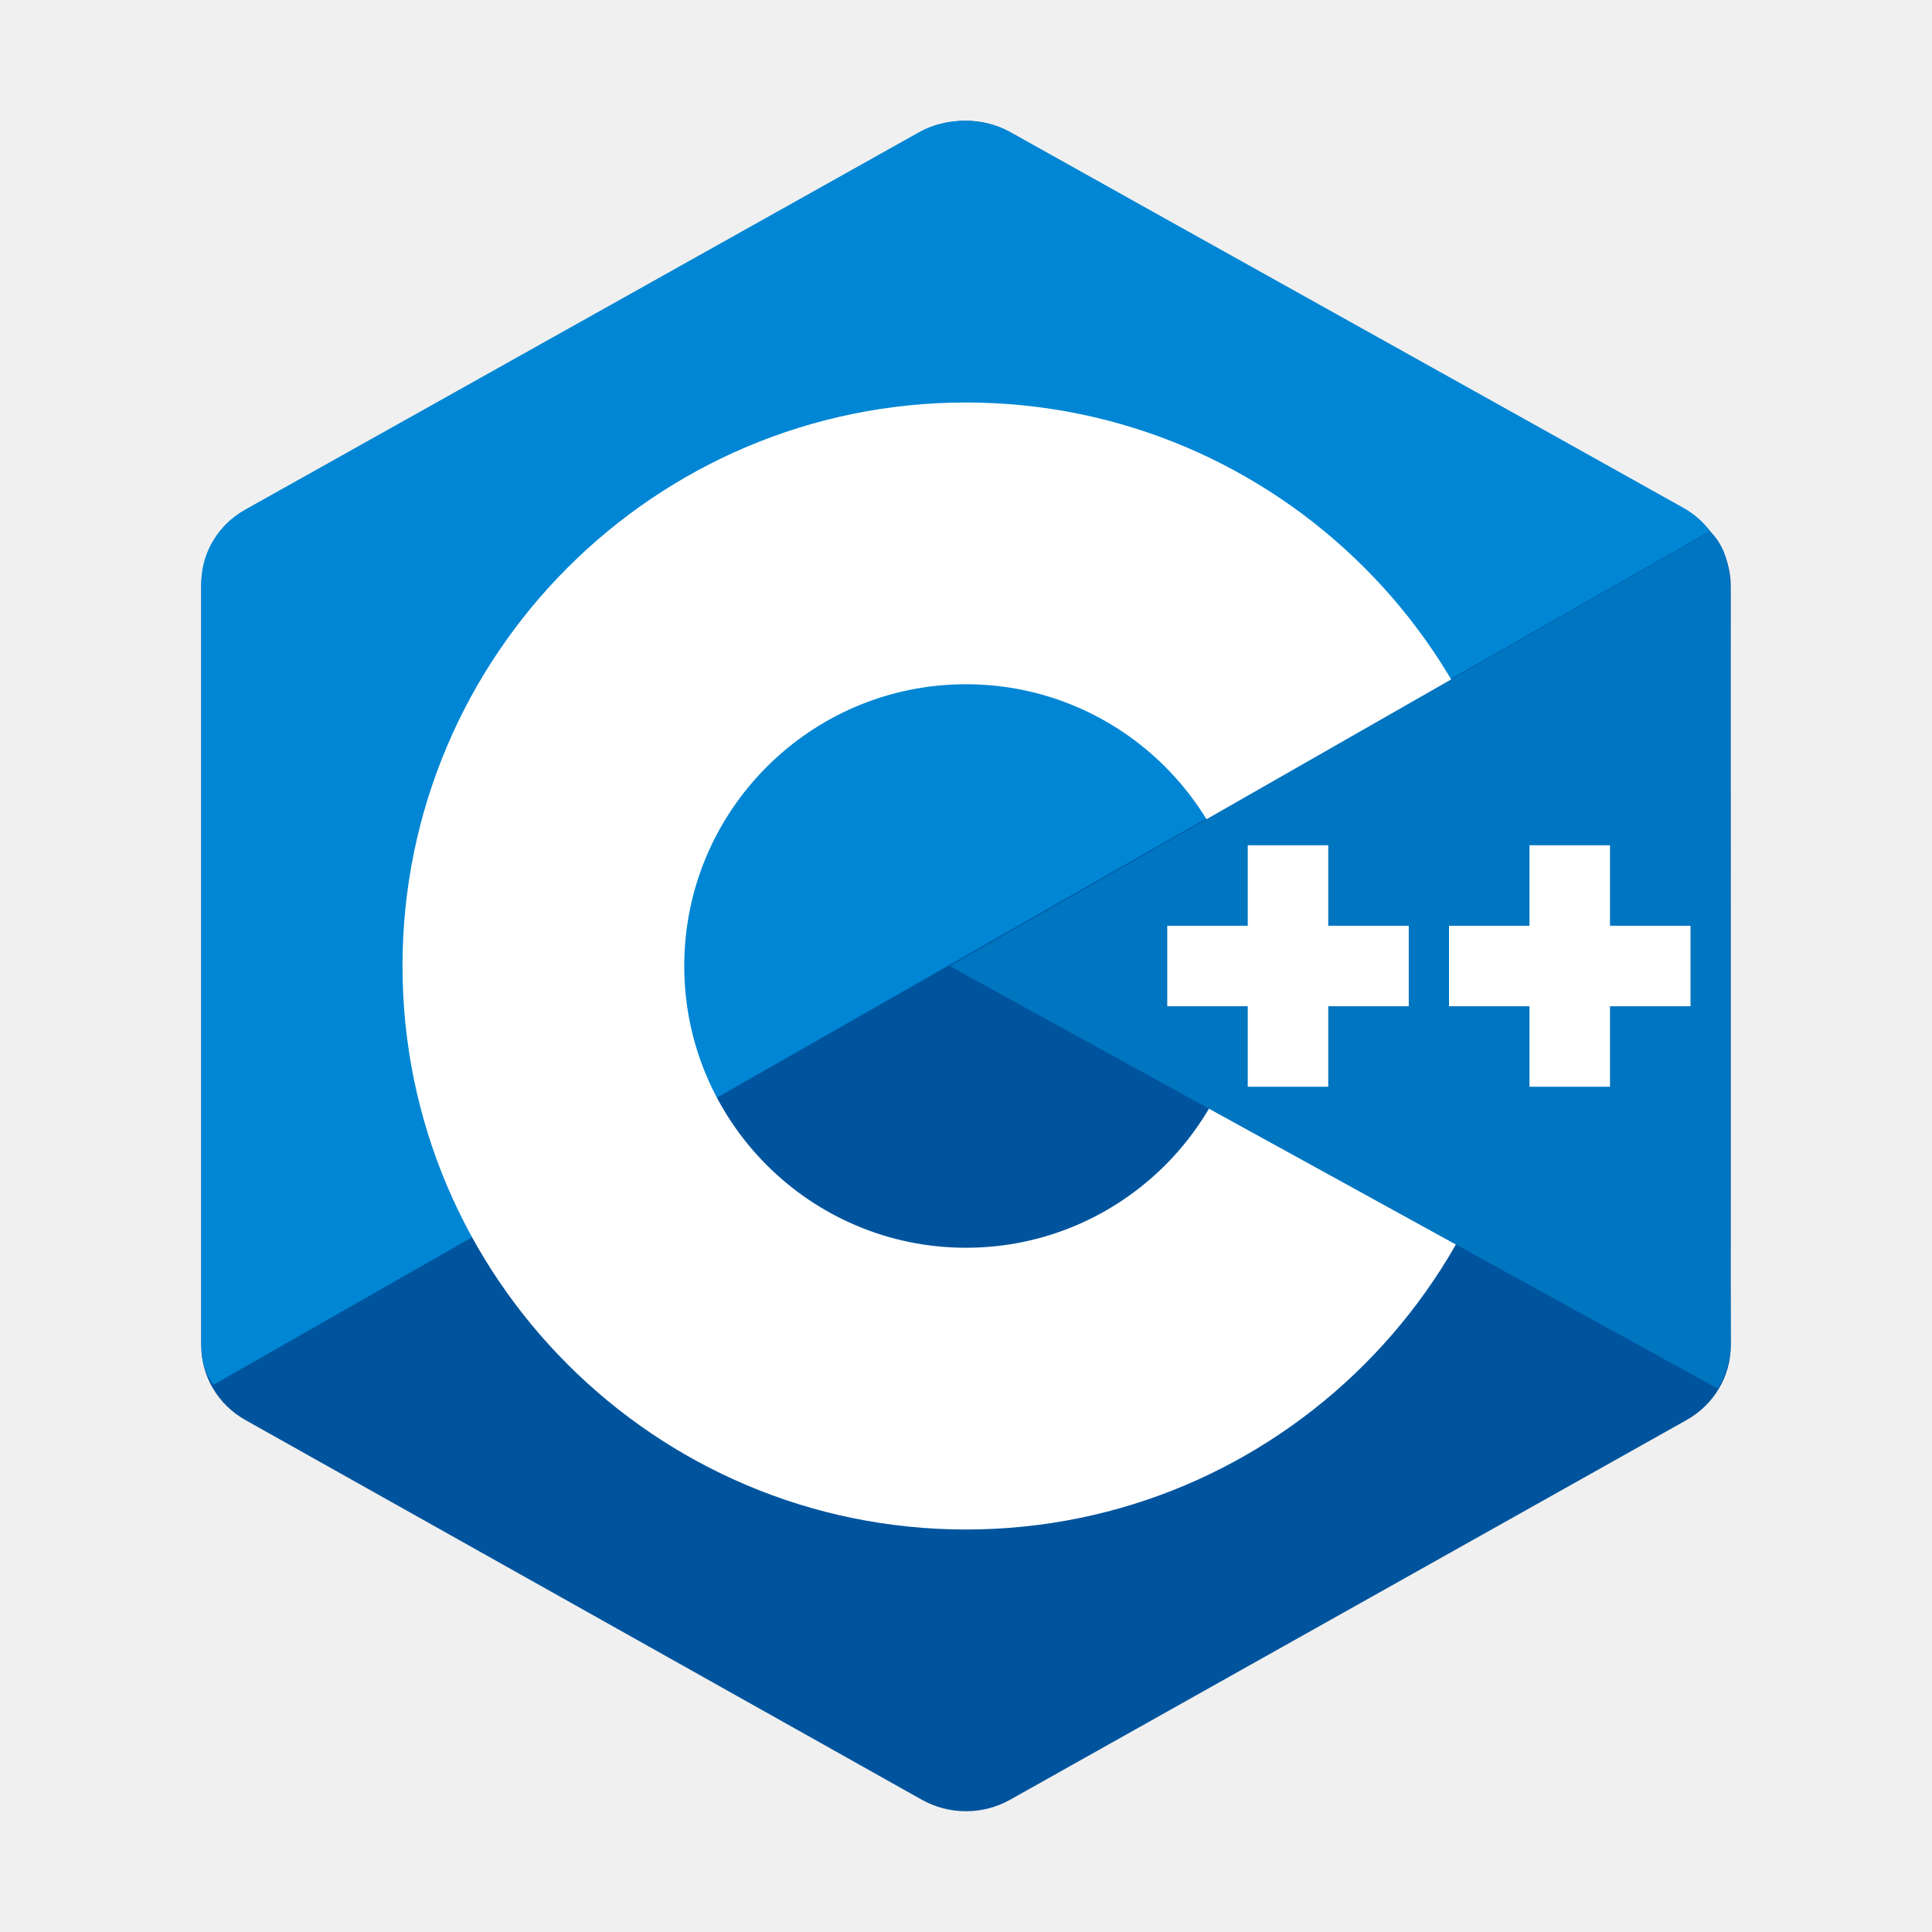
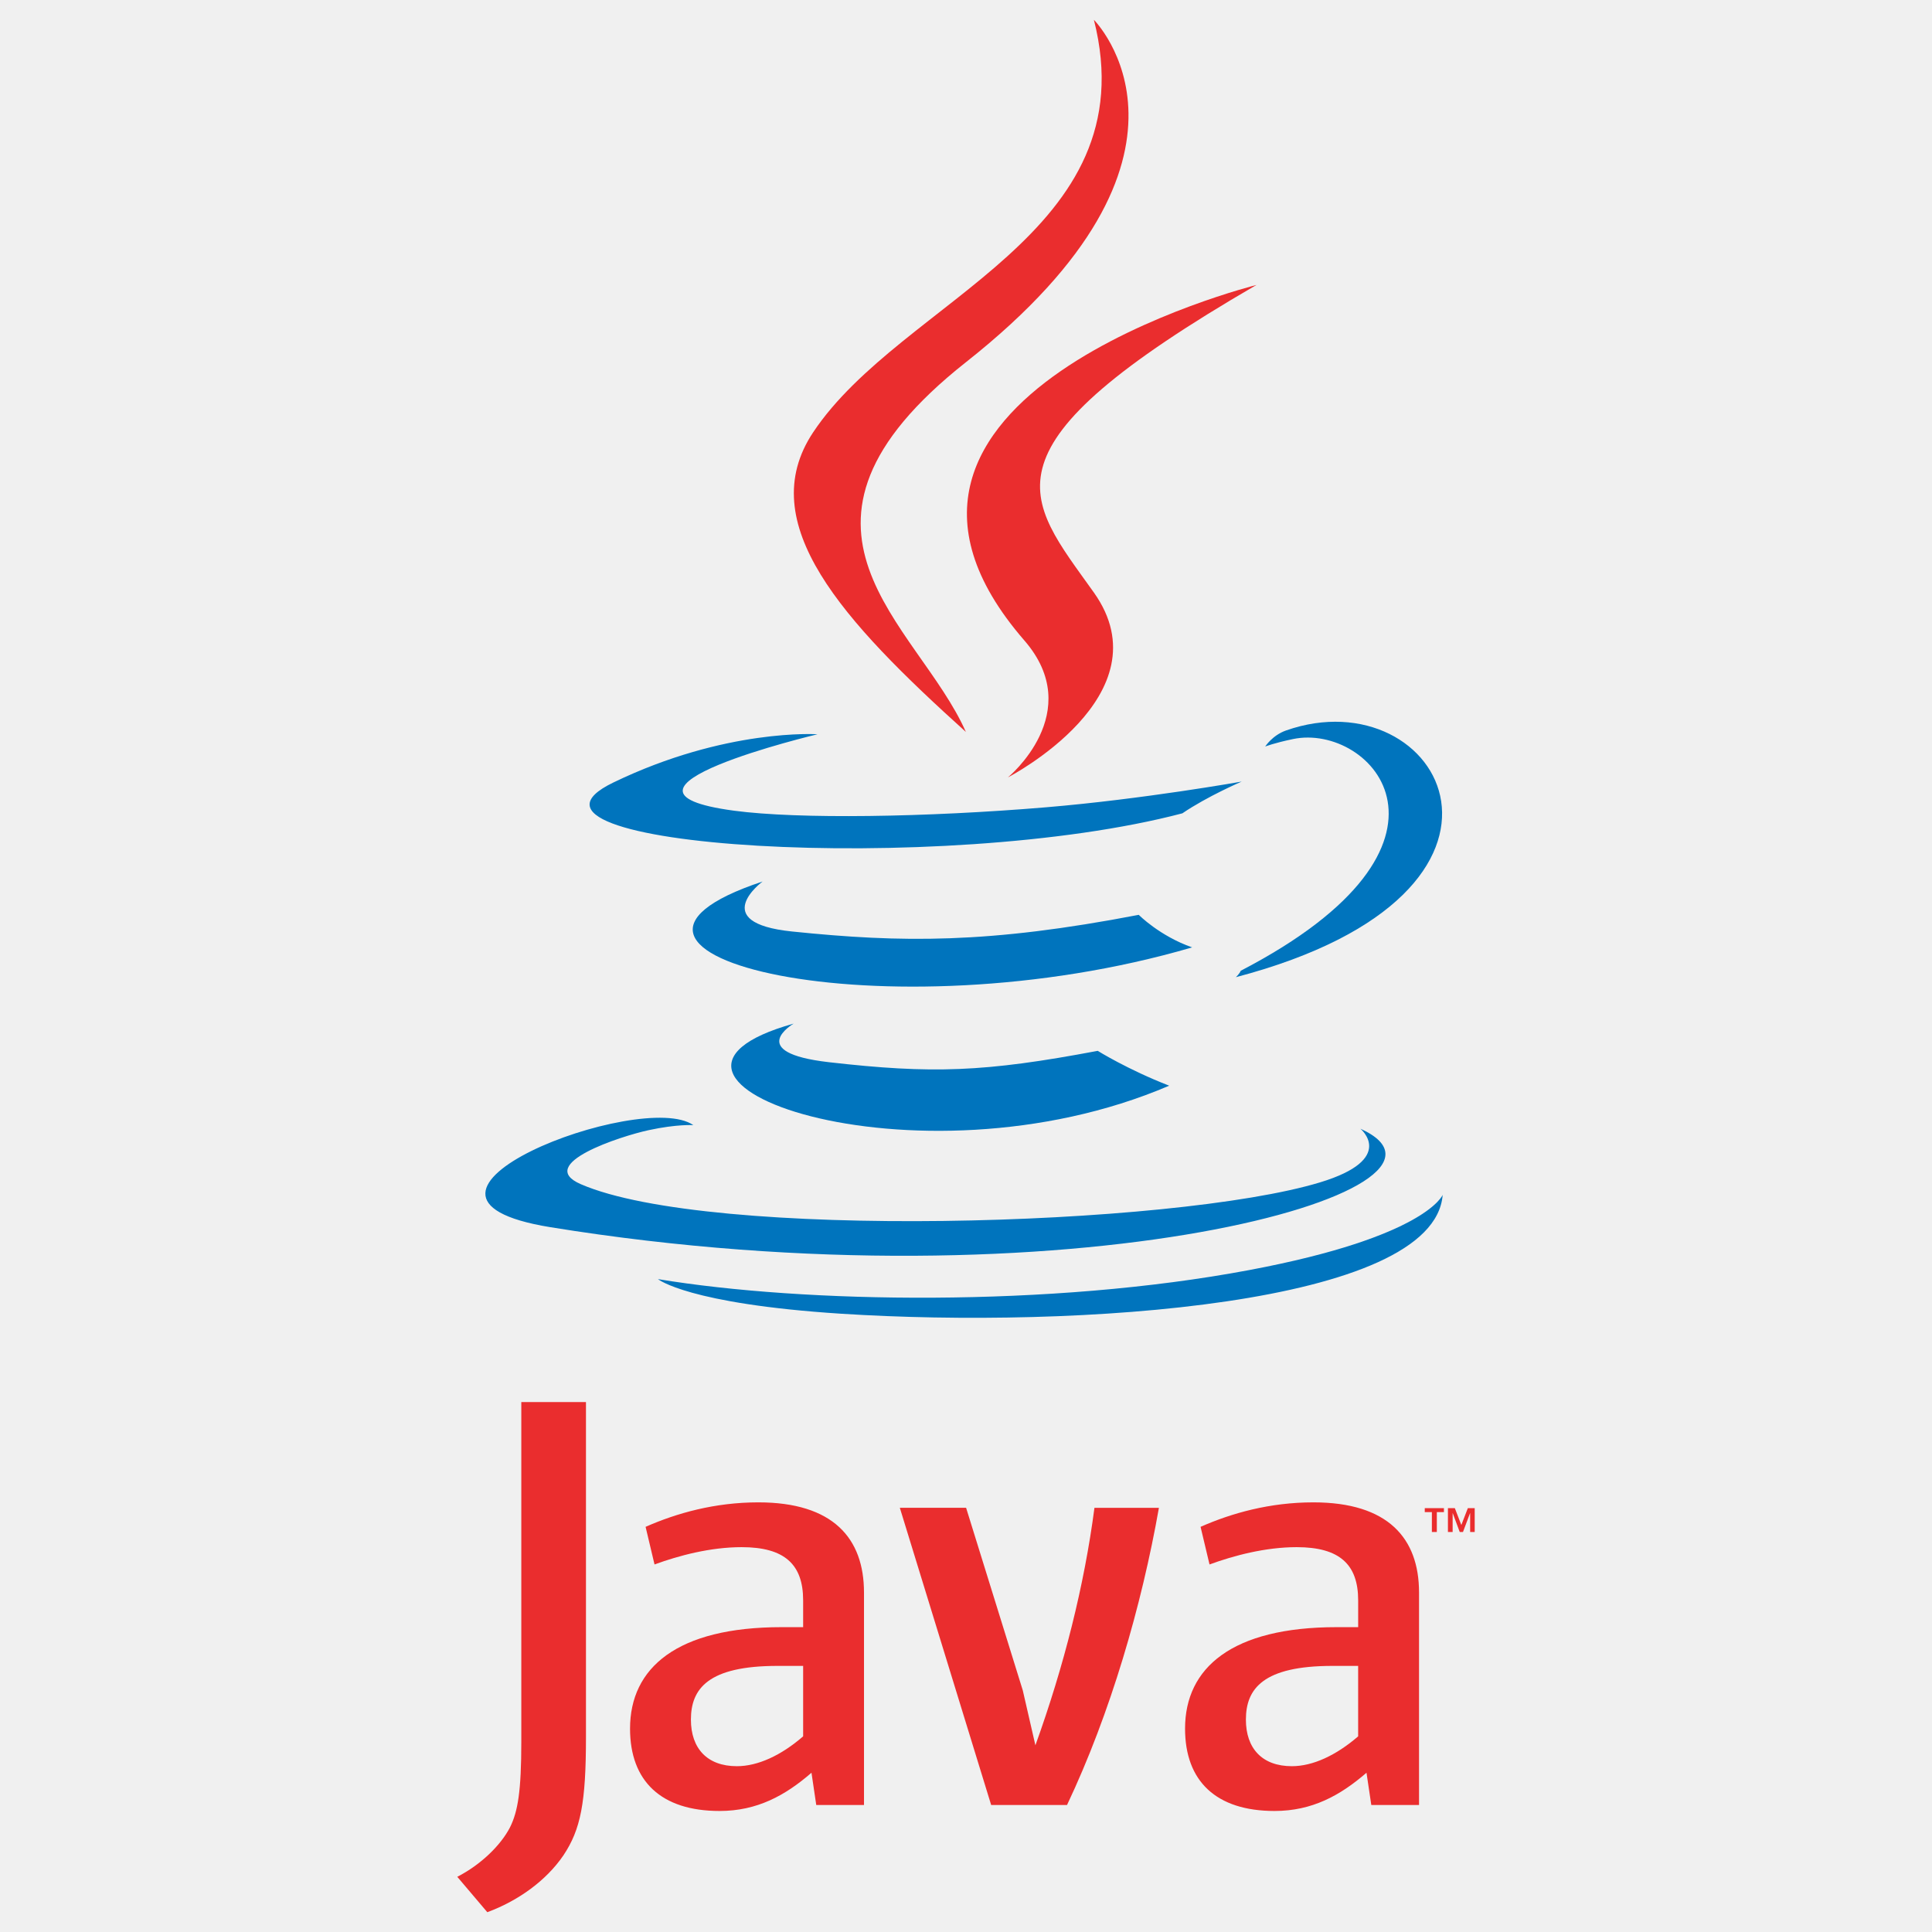
- <svg xmlns="http://www.w3.org/2000/svg" viewBox="0 0 48 48" width="480px" height="480px">
-   <path fill="#00549d" fill-rule="evenodd" d="M22.903,3.286c0.679-0.381,1.515-0.381,2.193,0 c3.355,1.883,13.451,7.551,16.807,9.434C42.582,13.1,43,13.804,43,14.566c0,3.766,0,15.101,0,18.867 c0,0.762-0.418,1.466-1.097,1.847c-3.355,1.883-13.451,7.551-16.807,9.434c-0.679,0.381-1.515,0.381-2.193,0 c-3.355-1.883-13.451-7.551-16.807-9.434C5.418,34.899,5,34.196,5,33.434c0-3.766,0-15.101,0-18.867 c0-0.762,0.418-1.466,1.097-1.847C9.451,10.837,19.549,5.169,22.903,3.286z" clip-rule="evenodd" />
-   <path fill="#0086d4" fill-rule="evenodd" d="M5.304,34.404C5.038,34.048,5,33.71,5,33.255 c0-3.744,0-15.014,0-18.759c0-0.758,0.417-1.458,1.094-1.836c3.343-1.872,13.405-7.507,16.748-9.38 c0.677-0.379,1.594-0.371,2.271,0.008c3.343,1.872,13.371,7.459,16.714,9.331c0.27,0.152,0.476,0.335,0.66,0.576L5.304,34.404z" clip-rule="evenodd" />
-   <path fill="#fff" fill-rule="evenodd" d="M24,10c7.727,0,14,6.273,14,14s-6.273,14-14,14 s-14-6.273-14-14S16.273,10,24,10z M24,17c3.863,0,7,3.136,7,7c0,3.863-3.137,7-7,7s-7-3.137-7-7C17,20.136,20.136,17,24,17z" clip-rule="evenodd" />
-   <path fill="#0075c0" fill-rule="evenodd" d="M42.485,13.205c0.516,0.483,0.506,1.211,0.506,1.784 c0,3.795-0.032,14.589,0.009,18.384c0.004,0.396-0.127,0.813-0.323,1.127L23.593,24L42.485,13.205z" clip-rule="evenodd" />
-   <path fill="#fff" fill-rule="evenodd" d="M31 21H33V27H31zM38 21H40V27H38z" clip-rule="evenodd" />
-   <path fill="#fff" fill-rule="evenodd" d="M29 23H35V25H29zM36 23H42V25H36z" clip-rule="evenodd" />
+ <svg xmlns="http://www.w3.org/2000/svg" viewBox="0 0 128 128" id="java">
+   <path fill="#0074BD" d="M52.581 67.817s-3.284 1.911 2.341 2.557c6.814.778 10.297.666 17.805-.753 0 0 1.979 1.237 4.735 2.309-16.836 7.213-38.104-.418-24.881-4.113zM50.522 58.402s-3.684 2.729 1.945 3.311c7.28.751 13.027.813 22.979-1.103 0 0 1.373 1.396 3.536 2.157-20.352 5.954-43.021.469-28.46-4.365z" />
+   <path fill="#EA2D2E" d="M67.865 42.431c4.151 4.778-1.088 9.074-1.088 9.074s10.533-5.437 5.696-12.248c-4.519-6.349-7.982-9.502 10.771-20.378.001 0-29.438 7.35-15.379 23.552z" />
+   <path fill="#0074BD" d="M90.132 74.781s2.432 2.005-2.678 3.555c-9.716 2.943-40.444 3.831-48.979.117-3.066-1.335 2.687-3.187 4.496-3.576 1.887-.409 2.965-.334 2.965-.334-3.412-2.403-22.055 4.719-9.469 6.762 34.324 5.563 62.567-2.506 53.665-6.524zM54.162 48.647s-15.629 3.713-5.534 5.063c4.264.57 12.758.439 20.676-.225 6.469-.543 12.961-1.704 12.961-1.704s-2.279.978-3.93 2.104c-15.874 4.175-46.533 2.23-37.706-2.038 7.463-3.611 13.533-3.2 13.533-3.2zM82.2 64.317c16.135-8.382 8.674-16.438 3.467-15.353-1.273.266-1.845.496-1.845.496s.475-.744 1.378-1.063c10.302-3.62 18.223 10.681-3.322 16.345 0 0 .247-.224.322-.425z" />
+   <path fill="#EA2D2E" d="M72.474 1.313s8.935 8.939-8.476 22.682c-13.962 11.027-3.184 17.313-.006 24.498-8.15-7.354-14.128-13.828-10.118-19.852 5.889-8.842 22.204-13.131 18.6-27.328z" />
+   <path fill="#0074BD" d="M55.749 87.039c15.484.99 39.269-.551 39.832-7.878 0 0-1.082 2.777-12.799 4.981-13.218 2.488-29.523 2.199-39.191.603 0 0 1.98 1.64 12.158 2.294z" />
+   <path fill="#EA2D2E" d="M94.866 100.181h-.472v-.264h1.27v.264h-.47v1.317h-.329l.001-1.317zm2.535.066h-.006l-.468 1.251h-.216l-.465-1.251h-.005v1.251h-.312v-1.581h.457l.431 1.119.432-1.119h.454v1.581h-.302v-1.251zM53.211 115.037c-1.46 1.266-3.004 1.978-4.391 1.978-1.974 0-3.045-1.186-3.045-3.085 0-2.055 1.146-3.56 5.738-3.56h1.697v4.667h.001zm4.031 4.548v-14.077c0-3.599-2.053-5.973-6.997-5.973-2.886 0-5.416.714-7.473 1.622l.592 2.493c1.62-.595 3.715-1.147 5.771-1.147 2.85 0 4.075 1.147 4.075 3.521v1.779h-1.424c-6.921 0-10.044 2.685-10.044 6.723 0 3.479 2.058 5.456 5.933 5.456 2.49 0 4.351-1.028 6.088-2.533l.316 2.137h3.163v-.001zM70.694 119.585h-5.027l-6.051-19.689h4.391l3.756 12.099.835 3.635c1.896-5.258 3.24-10.596 3.912-15.733h4.271c-1.143 6.481-3.203 13.598-6.087 19.688zM89.982 115.037c-1.465 1.266-3.01 1.978-4.392 1.978-1.976 0-3.046-1.186-3.046-3.085 0-2.055 1.149-3.56 5.736-3.56h1.701v4.667h.001zm4.033 4.548v-14.077c0-3.599-2.059-5.973-6.999-5.973-2.889 0-5.418.714-7.475 1.622l.593 2.493c1.62-.595 3.718-1.147 5.774-1.147 2.846 0 4.074 1.147 4.074 3.521v1.779h-1.424c-6.923 0-10.045 2.685-10.045 6.723 0 3.479 2.056 5.456 5.93 5.456 2.491 0 4.349-1.028 6.091-2.533l.318 2.137h3.163v-.001zM37.322 122.931c-1.147 1.679-3.005 3.008-5.037 3.757l-1.989-2.345c1.547-.794 2.872-2.075 3.489-3.269.532-1.063.753-2.43.753-5.701v-22.482h4.284v22.173c0 4.375-.348 6.144-1.5 7.867z" />
</svg>
